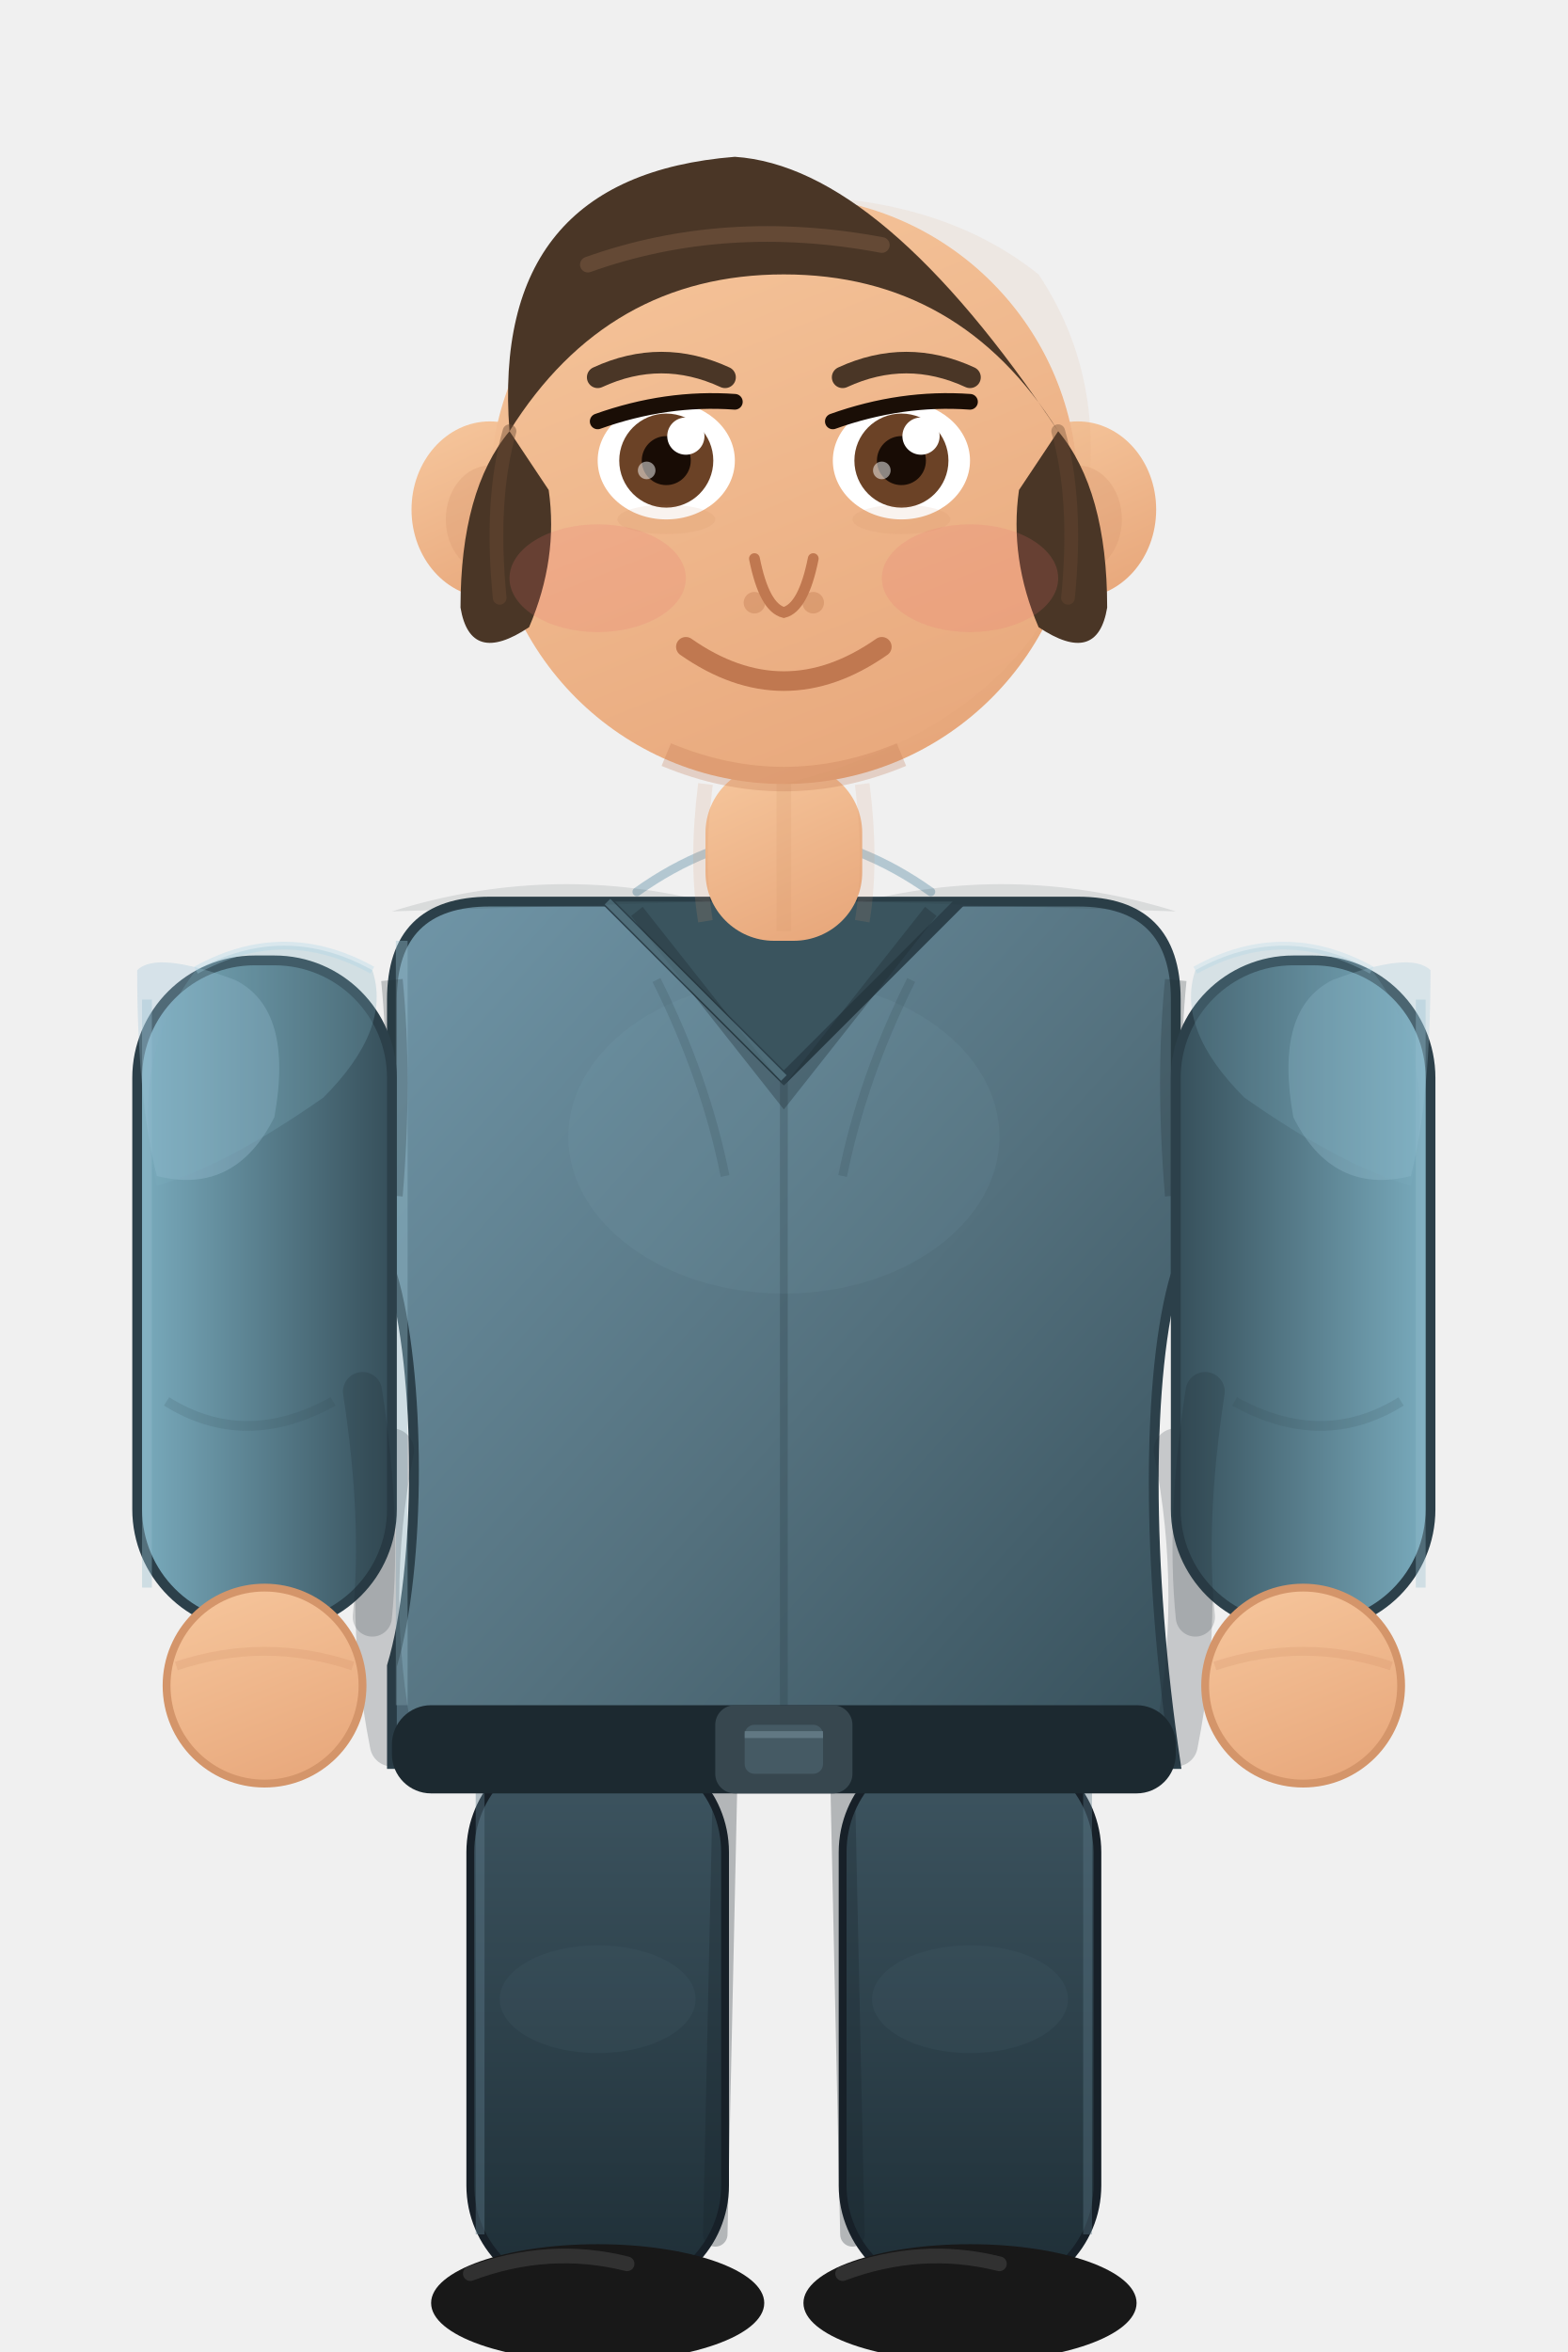
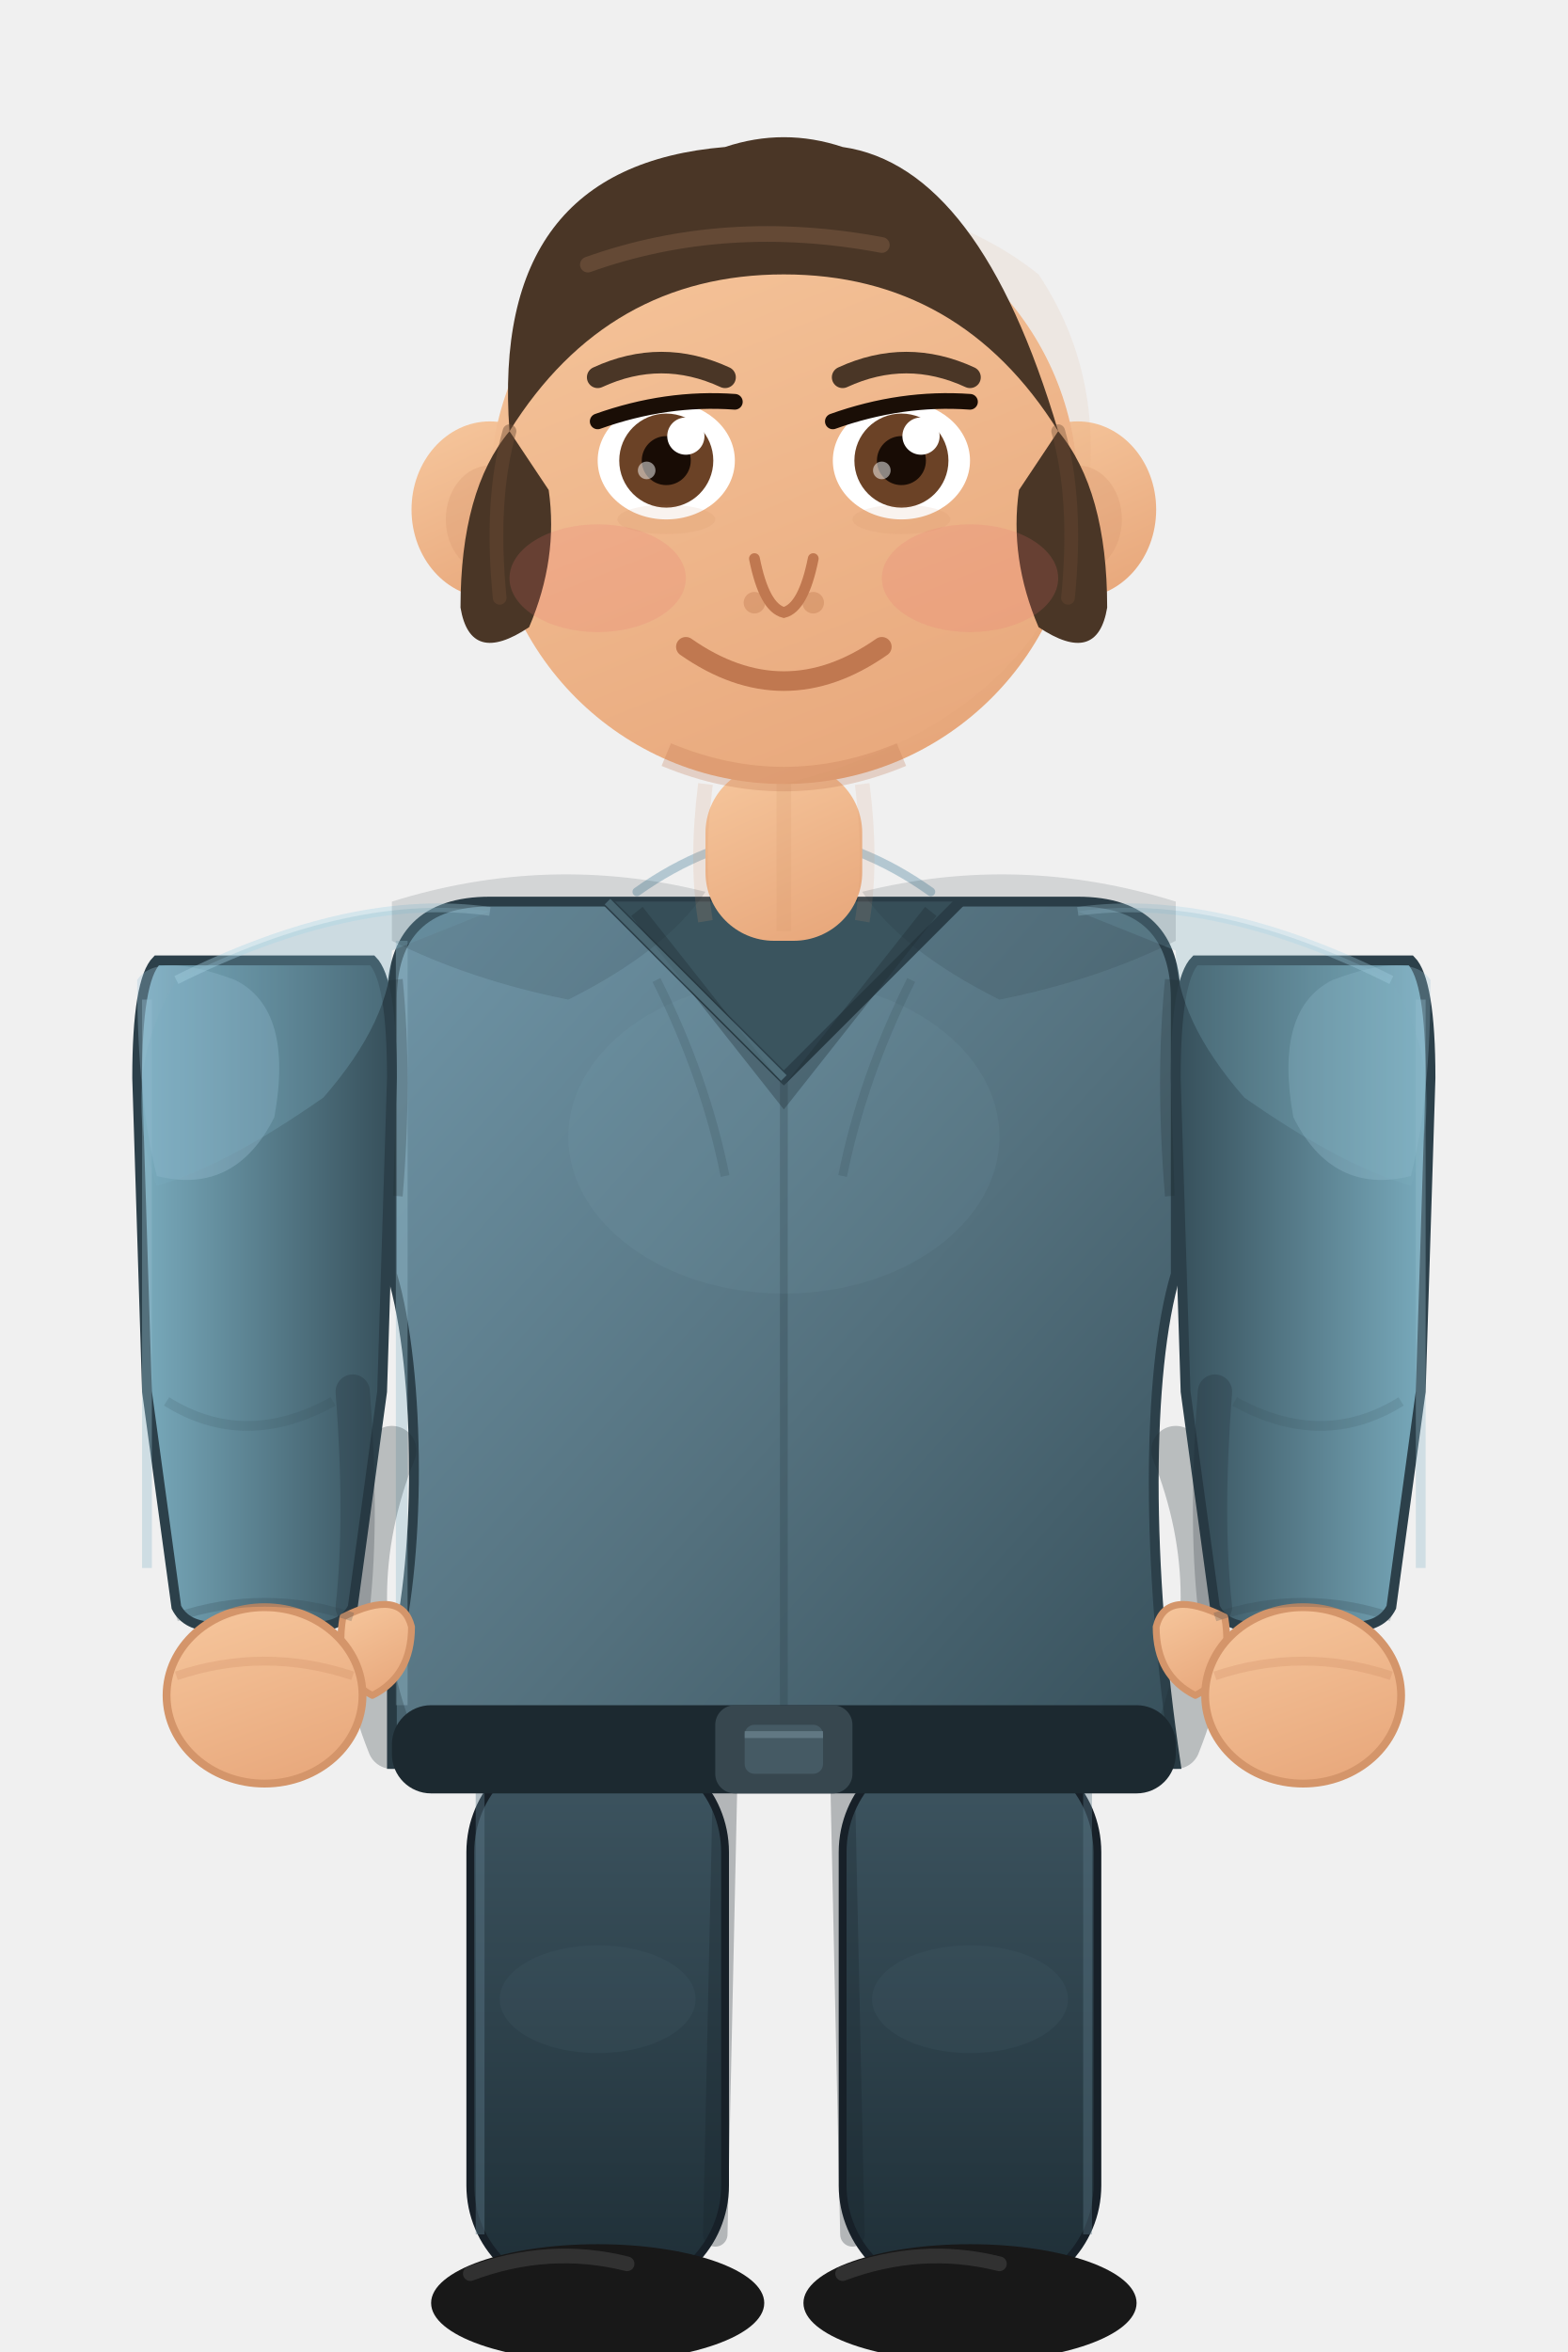
<svg xmlns="http://www.w3.org/2000/svg" viewBox="0 0 160 240">
  <defs>
    <linearGradient id="b2-sk" x1="0.3" y1="0" x2="0.7" y2="1">
      <stop offset="0%" stop-color="#F5C49A" />
      <stop offset="100%" stop-color="#E8A87C" />
    </linearGradient>
    <linearGradient id="b2-sh" x1="0" y1="0" x2="1" y2="1">
      <stop offset="0%" stop-color="#7096a8" />
      <stop offset="55%" stop-color="#54717e" />
      <stop offset="100%" stop-color="#364f5a" />
    </linearGradient>
    <linearGradient id="b2-aL" x1="0" y1="0" x2="1" y2="0">
      <stop offset="0%" stop-color="#7aacbe" />
      <stop offset="100%" stop-color="#364f5a" />
    </linearGradient>
    <linearGradient id="b2-aR" x1="1" y1="0" x2="0" y2="0">
      <stop offset="0%" stop-color="#7aacbe" />
      <stop offset="100%" stop-color="#364f5a" />
    </linearGradient>
    <linearGradient id="b2-pa" x1="0" y1="0" x2="0" y2="1">
      <stop offset="0%" stop-color="#3e5662" />
      <stop offset="100%" stop-color="#1e2e36" />
    </linearGradient>
  </defs>
  <rect x="48" y="178" width="26" height="56" rx="11" fill="url(#b2-pa)" stroke="#172028" stroke-width="0.8" />
  <line x1="49" y1="182" x2="49" y2="228" stroke="#5c7a8a" stroke-width="0.9" opacity="0.42" />
  <rect x="86" y="178" width="26" height="56" rx="11" fill="url(#b2-pa)" stroke="#172028" stroke-width="0.8" />
  <line x1="111" y1="182" x2="111" y2="228" stroke="#5c7a8a" stroke-width="0.9" opacity="0.38" />
  <path d="M 74 182 L 73 228" stroke="#172028" stroke-width="2.5" opacity="0.28" stroke-linecap="round" />
  <path d="M 86 182 L 87 228" stroke="#172028" stroke-width="2.5" opacity="0.28" stroke-linecap="round" />
  <ellipse cx="61" cy="204" rx="10" ry="5.5" fill="#4a6574" opacity="0.16" />
  <ellipse cx="99" cy="204" rx="10" ry="5.5" fill="#4a6574" opacity="0.16" />
  <ellipse cx="61" cy="235" rx="17" ry="6" fill="#181818" />
  <path d="M 48 232 Q 56 229 64 231" fill="none" stroke="#3c3c3c" stroke-width="1.5" stroke-linecap="round" opacity="0.7" />
  <ellipse cx="99" cy="235" rx="17" ry="6" fill="#181818" />
  <path d="M 86 232 Q 94 229 102 231" fill="none" stroke="#3c3c3c" stroke-width="1.5" stroke-linecap="round" opacity="0.7" />
  <path d="M 50 92 Q 40 92 40 102 L 40 130 C 43 140 43 160 40 170 L 40 180 L 120 180 C 117 160 117 140 120 130 L 120 102 Q 120 92 110 92 Z" fill="url(#b2-sh)" stroke="#2c404a" stroke-width="1" />
  <line x1="41" y1="96" x2="41" y2="174" stroke="#96bece" stroke-width="1.2" opacity="0.38" />
  <line x1="80" y1="97" x2="80" y2="178" stroke="#2c404a" stroke-width="0.8" opacity="0.3" />
  <ellipse cx="80" cy="116" rx="22" ry="16" fill="#96bece" opacity="0.07" />
  <path d="M 67 100 Q 72 110 74 120" fill="none" stroke="#2c404a" stroke-width="0.9" opacity="0.18" />
  <path d="M 93 100 Q 88 110 86 120" fill="none" stroke="#2c404a" stroke-width="0.9" opacity="0.18" />
-   <path d="M 40 148 Q 37 163 40 178" fill="none" stroke="#1c2930" stroke-width="4.5" opacity="0.20" stroke-linecap="round" />
-   <path d="M 120 148 Q 123 163 120 178" fill="none" stroke="#1c2930" stroke-width="4.5" opacity="0.20" stroke-linecap="round" />
+   <path d="M 40 148 Q 34 163 40 178" fill="none" stroke="#1c2930" stroke-width="5" opacity="0.26" stroke-linecap="round" />
+   <path d="M 120 148 Q 126 163 120 178" fill="none" stroke="#1c2930" stroke-width="5" opacity="0.26" stroke-linecap="round" />
  <path d="M 40 100 Q 41 110 40 122" fill="none" stroke="#1c2930" stroke-width="2.2" opacity="0.24" />
  <path d="M 120 100 Q 119 110 120 122" fill="none" stroke="#1c2930" stroke-width="2.2" opacity="0.24" />
  <path d="M 65 91 Q 72 86 80 85 Q 88 86 95 91" fill="none" stroke="#6090a8" stroke-width="0.9" opacity="0.42" stroke-linecap="round" />
  <path d="M 62 92 L 80 110 L 98 92" fill="#3a545e" stroke="#2c404a" stroke-width="1.1" />
  <path d="M 65 93 L 80 112 L 95 93" fill="none" stroke="#1c2930" stroke-width="1.5" opacity="0.32" />
  <line x1="62" y1="92" x2="80" y2="110" stroke="#8ec0d2" stroke-width="0.8" opacity="0.35" />
  <rect x="40" y="174" width="80" height="9" rx="4" fill="#1c2930" />
  <rect x="73" y="174" width="14" height="9" rx="2" fill="#37474f" />
  <rect x="76" y="176" width="8" height="5" rx="1" fill="#455a64" />
  <line x1="76" y1="177" x2="84" y2="177" stroke="#78909c" stroke-width="0.7" opacity="0.55" />
-   <rect x="14" y="98" width="26" height="68" rx="12" fill="url(#b2-aL)" stroke="#2c404a" stroke-width="1" />
-   <line x1="15" y1="102" x2="15" y2="162" stroke="#96bece" stroke-width="1" opacity="0.38" />
-   <path d="M 14 99 Q 16 97 24 100 Q 30 103 28 114 Q 24 122 16 120 Q 14 112 14 99 Z" fill="#9cc4d8" opacity="0.32" />
-   <rect x="120" y="98" width="26" height="68" rx="12" fill="url(#b2-aR)" stroke="#2c404a" stroke-width="1" />
-   <line x1="145" y1="102" x2="145" y2="162" stroke="#96bece" stroke-width="1" opacity="0.35" />
-   <path d="M 146 99 Q 144 97 136 100 Q 130 103 132 114 Q 136 122 144 120 Q 146 112 146 99 Z" fill="#9cc4d8" opacity="0.28" />
-   <path d="M 37 142 Q 39 155 38 165" fill="none" stroke="#172028" stroke-width="4" opacity="0.18" stroke-linecap="round" />
-   <path d="M 123 142 Q 121 155 122 165" fill="none" stroke="#172028" stroke-width="4" opacity="0.18" stroke-linecap="round" />
+   <path d="M 16 98 L 38 98 Q 40 100 40 110 L 39 142 L 36 164 Q 35 166 32 166 L 22 166 Q 19 166 18 164 L 15 142 L 14 110 Q 14 100 16 98 Z" fill="url(#b2-aL)" stroke="#2c404a" stroke-width="1" />
+   <line x1="15" y1="102" x2="15" y2="160" stroke="#96bece" stroke-width="1" opacity="0.38" />
+   <path d="M 14 100 Q 16 97 24 100 Q 30 103 28 114 Q 24 122 16 120 Q 14 112 14 100 Z" fill="#9cc4d8" opacity="0.32" />
+   <path d="M 144 98 L 122 98 Q 120 100 120 110 L 121 142 L 124 164 Q 125 166 128 166 L 138 166 Q 141 166 142 164 L 145 142 L 146 110 Q 146 100 144 98 Z" fill="url(#b2-aR)" stroke="#2c404a" stroke-width="1" />
+   <line x1="145" y1="102" x2="145" y2="160" stroke="#96bece" stroke-width="1" opacity="0.35" />
+   <path d="M 146 100 Q 144 97 136 100 Q 130 103 132 114 Q 136 122 144 120 Q 146 112 146 100 Z" fill="#9cc4d8" opacity="0.28" />
+   <path d="M 36 142 Q 37 155 36 164" fill="none" stroke="#172028" stroke-width="3.5" opacity="0.22" stroke-linecap="round" />
+   <path d="M 124 142 Q 123 155 124 164" fill="none" stroke="#172028" stroke-width="3.5" opacity="0.22" stroke-linecap="round" />
  <path d="M 17 143 Q 25 148 34 143" fill="none" stroke="#2c404a" stroke-width="1" opacity="0.14" />
  <path d="M 143 143 Q 135 148 126 143" fill="none" stroke="#2c404a" stroke-width="1" opacity="0.14" />
-   <circle cx="27" cy="172" r="10" fill="url(#b2-sk)" stroke="#d4956a" stroke-width="0.8" />
-   <circle cx="133" cy="172" r="10" fill="url(#b2-sk)" stroke="#d4956a" stroke-width="0.8" />
-   <path d="M 18 170 Q 27 167 36 170" fill="none" stroke="#c07850" stroke-width="0.9" opacity="0.16" />
-   <path d="M 124 170 Q 133 167 142 170" fill="none" stroke="#c07850" stroke-width="0.9" opacity="0.16" />
-   <path d="M 20 99 Q 13 108 16 121 Q 23 119 33 112 Q 40 105 38 99 Q 29 94 20 99 Z" fill="#7aacbe" opacity="0.26" />
-   <path d="M 20 99 Q 29 94 38 99" fill="none" stroke="#a8d4e6" stroke-width="0.8" opacity="0.32" />
-   <path d="M 140 99 Q 147 108 144 121 Q 137 119 127 112 Q 120 105 122 99 Q 131 94 140 99 Z" fill="#7aacbe" opacity="0.22" />
-   <path d="M 140 99 Q 131 94 122 99" fill="none" stroke="#a8d4e6" stroke-width="0.8" opacity="0.28" />
+   <path d="M 35 165 Q 41 162 42 166 Q 42 171 38 173 Q 34 171 35 165 Z" fill="url(#b2-sk)" stroke="#d4956a" stroke-width="0.7" stroke-linejoin="round" />
+   <ellipse cx="27" cy="173" rx="10" ry="9" fill="url(#b2-sk)" stroke="#d4956a" stroke-width="0.8" />
+   <path d="M 125 165 Q 119 162 118 166 Q 118 171 122 173 Q 126 171 125 165 Z" fill="url(#b2-sk)" stroke="#d4956a" stroke-width="0.7" stroke-linejoin="round" />
+   <ellipse cx="133" cy="173" rx="10" ry="9" fill="url(#b2-sk)" stroke="#d4956a" stroke-width="0.8" />
+   <path d="M 18 171 Q 27 168 36 171" fill="none" stroke="#c07850" stroke-width="0.9" opacity="0.20" />
+   <path d="M 124 171 Q 133 168 142 171" fill="none" stroke="#c07850" stroke-width="0.9" opacity="0.20" />
+   <path d="M 18 165 Q 27 162 36 165" fill="none" stroke="#2c404a" stroke-width="0.9" opacity="0.22" />
+   <path d="M 124 165 Q 133 162 142 165" fill="none" stroke="#2c404a" stroke-width="0.9" opacity="0.22" />
+   <path d="M 50 93 Q 36 91 18 100 Q 12 110 16 121 Q 23 119 33 112 Q 40 104 40 97 Z" fill="#7aacbe" opacity="0.30" />
+   <path d="M 50 93 Q 36 91 18 100" fill="none" stroke="#a8d4e6" stroke-width="0.9" opacity="0.38" />
+   <path d="M 110 93 Q 124 91 142 100 Q 148 110 144 121 Q 137 119 127 112 Q 120 104 120 97 Z" fill="#7aacbe" opacity="0.26" />
+   <path d="M 110 93 Q 124 91 142 100" fill="none" stroke="#a8d4e6" stroke-width="0.9" opacity="0.32" />
  <rect x="72" y="78" width="16" height="18" rx="7" fill="url(#b2-sk)" />
  <line x1="80" y1="79" x2="80" y2="95" stroke="#d4956a" stroke-width="1.5" opacity="0.18" />
  <path d="M 72 80 Q 71 88 72 94" fill="none" stroke="#d4956a" stroke-width="1.5" opacity="0.16" />
  <path d="M 88 80 Q 89 88 88 94" fill="none" stroke="#d4956a" stroke-width="1.5" opacity="0.14" />
-   <path d="M 40 93 Q 56 88 72 92" fill="#1c2930" opacity="0.11" />
-   <path d="M 120 93 Q 104 88 88 92" fill="#1c2930" opacity="0.11" />
+   <path d="M 40 92 Q 56 87 72 91 Q 68 97 58 102 Q 48 100 40 96 Z" fill="#1c2930" opacity="0.14" />
+   <path d="M 120 92 Q 104 87 88 91 Q 92 97 102 102 Q 112 100 120 96 Z" fill="#1c2930" opacity="0.14" />
  <ellipse cx="50" cy="52" rx="8" ry="9" fill="url(#b2-sk)" />
  <ellipse cx="110" cy="52" rx="8" ry="9" fill="url(#b2-sk)" />
  <ellipse cx="50" cy="53" rx="4.5" ry="5.5" fill="#d4956a" opacity="0.28" />
  <ellipse cx="110" cy="53" rx="4.5" ry="5.5" fill="#d4956a" opacity="0.28" />
  <circle cx="80" cy="50" r="30" fill="url(#b2-sk)" />
  <path d="M 80 20 A 30 30 0 0 1 80 80 Q 104 74 110 56 Q 114 40 106 28 Q 96 20 80 20 Z" fill="#d4956a" opacity="0.10" />
  <path d="M 68 77 Q 80 82 92 77" fill="none" stroke="#c07850" stroke-width="2.5" opacity="0.27" />
  <path d="M 52 44 Q 47 50 47 62 Q 48 68 54 64 Q 57 57 56 50 Z" fill="#4a3626" />
  <path d="M 108 44 Q 113 50 113 62 Q 112 68 106 64 Q 103 57 104 50 Z" fill="#4a3626" />
-   <path d="M 52 44 Q 50 18 75 16 Q 90 17 108 44 Q 98 28 80 28 Q 62 28 52 44 Z" fill="#4a3626" />
+   <path d="M 52 44 Q 50 17 74 15 Q 80 13 86 15 Q 100 17 108 44 Q 98 28 80 28 Q 62 28 52 44 Z" fill="#4a3626" />
  <path d="M 60 27 Q 74 22 90 25" fill="none" stroke="#7d5c44" stroke-width="1.6" stroke-linecap="round" opacity="0.5" />
  <path d="M 52 44 Q 50 51 51 61" fill="none" stroke="#6b4a33" stroke-width="1.4" stroke-linecap="round" opacity="0.45" />
  <path d="M 108 44 Q 110 51 109 61" fill="none" stroke="#6b4a33" stroke-width="1.4" stroke-linecap="round" opacity="0.38" />
  <path d="M 61 38.5 Q 67.5 35.5 74 38.5" fill="none" stroke="#4a3626" stroke-width="2.2" stroke-linecap="round" />
  <path d="M 86 38.5 Q 92.5 35.5 99 38.5" fill="none" stroke="#4a3626" stroke-width="2.2" stroke-linecap="round" />
  <ellipse cx="68" cy="47" rx="7" ry="6" fill="white" />
  <ellipse cx="92" cy="47" rx="7" ry="6" fill="white" />
  <circle cx="68" cy="47" r="4.8" fill="#6B4226" />
  <circle cx="92" cy="47" r="4.8" fill="#6B4226" />
  <circle cx="68" cy="47" r="2.5" fill="#180c05" />
  <circle cx="92" cy="47" r="2.5" fill="#180c05" />
  <circle cx="70" cy="44.5" r="1.9" fill="white" />
  <circle cx="94" cy="44.5" r="1.9" fill="white" />
  <circle cx="66" cy="48" r="0.9" fill="white" opacity="0.5" />
  <circle cx="90" cy="48" r="0.9" fill="white" opacity="0.5" />
  <ellipse cx="68" cy="53" rx="5" ry="1.5" fill="#c07850" opacity="0.09" />
  <ellipse cx="92" cy="53" rx="5" ry="1.5" fill="#c07850" opacity="0.09" />
  <path d="M 61 43 Q 68 40.5 75 41" fill="none" stroke="#1a0e06" stroke-width="1.6" stroke-linecap="round" />
  <path d="M 85 43 Q 92 40.5 99 41" fill="none" stroke="#1a0e06" stroke-width="1.6" stroke-linecap="round" />
  <path d="M 77 57 Q 78 62 80 62.5 Q 82 62 83 57" fill="none" stroke="#c07850" stroke-width="1.1" stroke-linecap="round" />
  <circle cx="77" cy="61.5" r="1.1" fill="#c07850" opacity="0.38" />
  <circle cx="83" cy="61.5" r="1.1" fill="#c07850" opacity="0.38" />
  <path d="M 70 66 Q 80 73 90 66" stroke="#c07850" stroke-width="2" fill="none" stroke-linecap="round" />
  <ellipse cx="61" cy="59" rx="9" ry="5.5" fill="#e87070" opacity="0.18" />
  <ellipse cx="99" cy="59" rx="9" ry="5.5" fill="#e87070" opacity="0.18" />
</svg>
